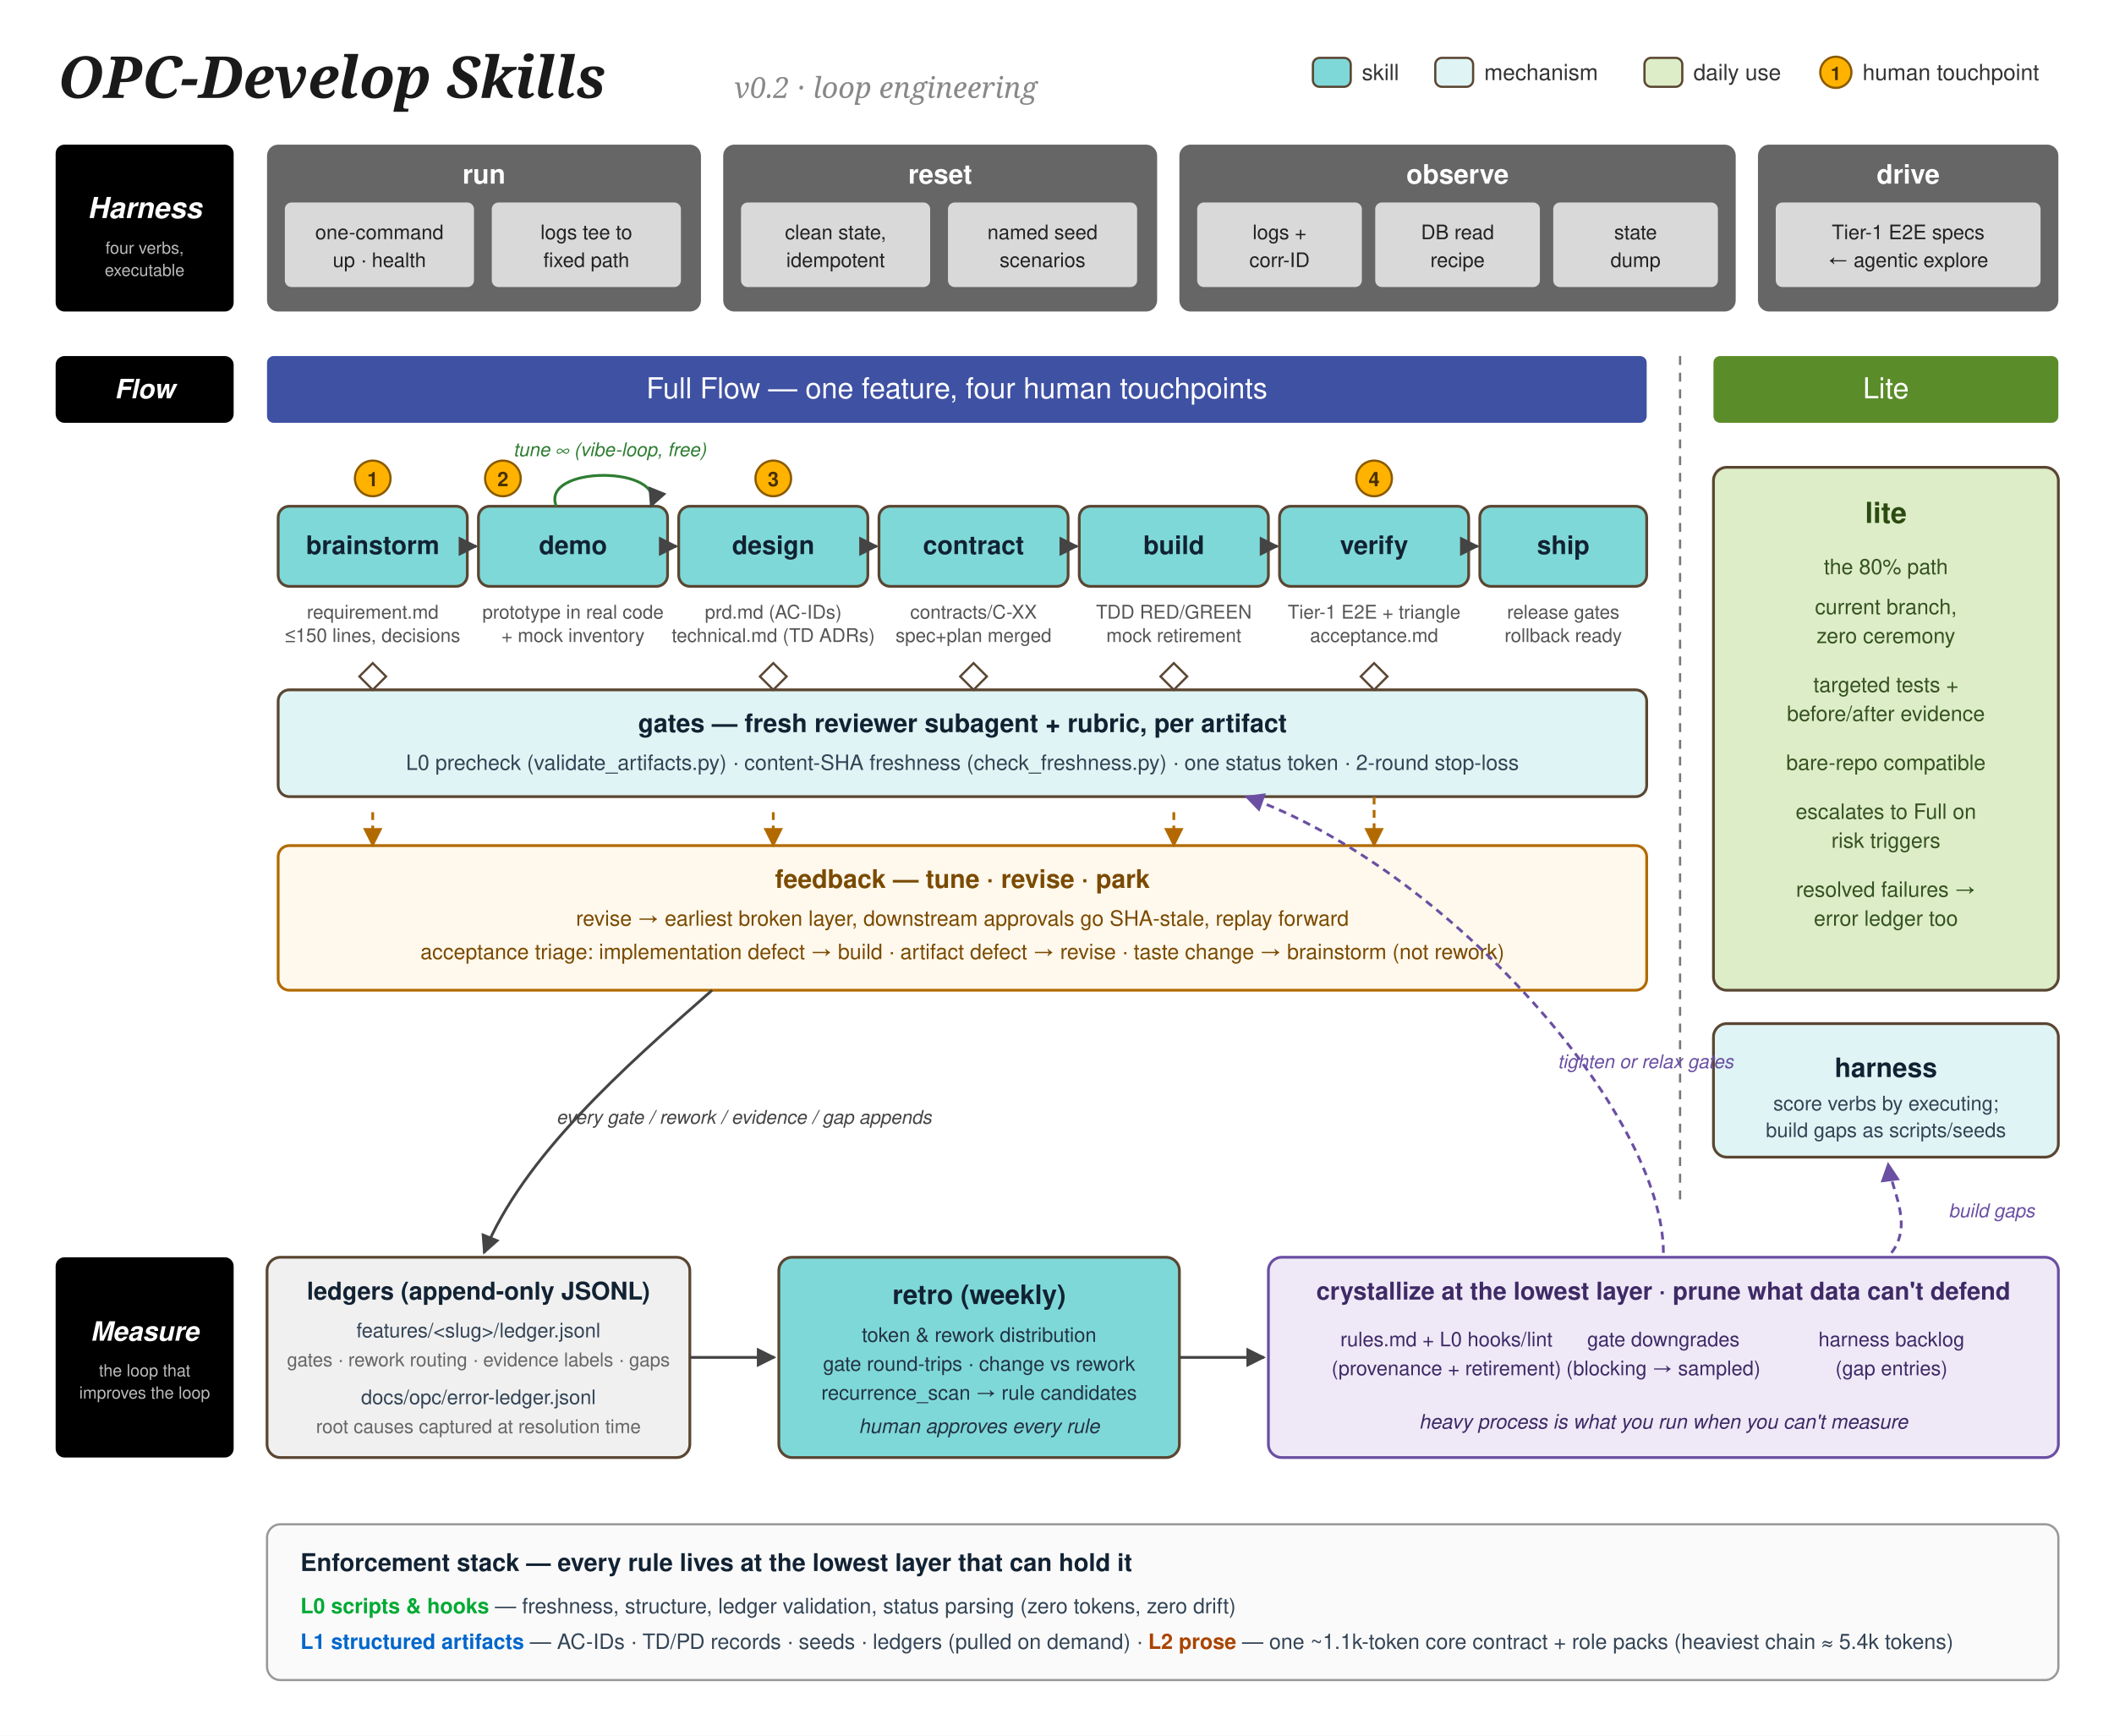
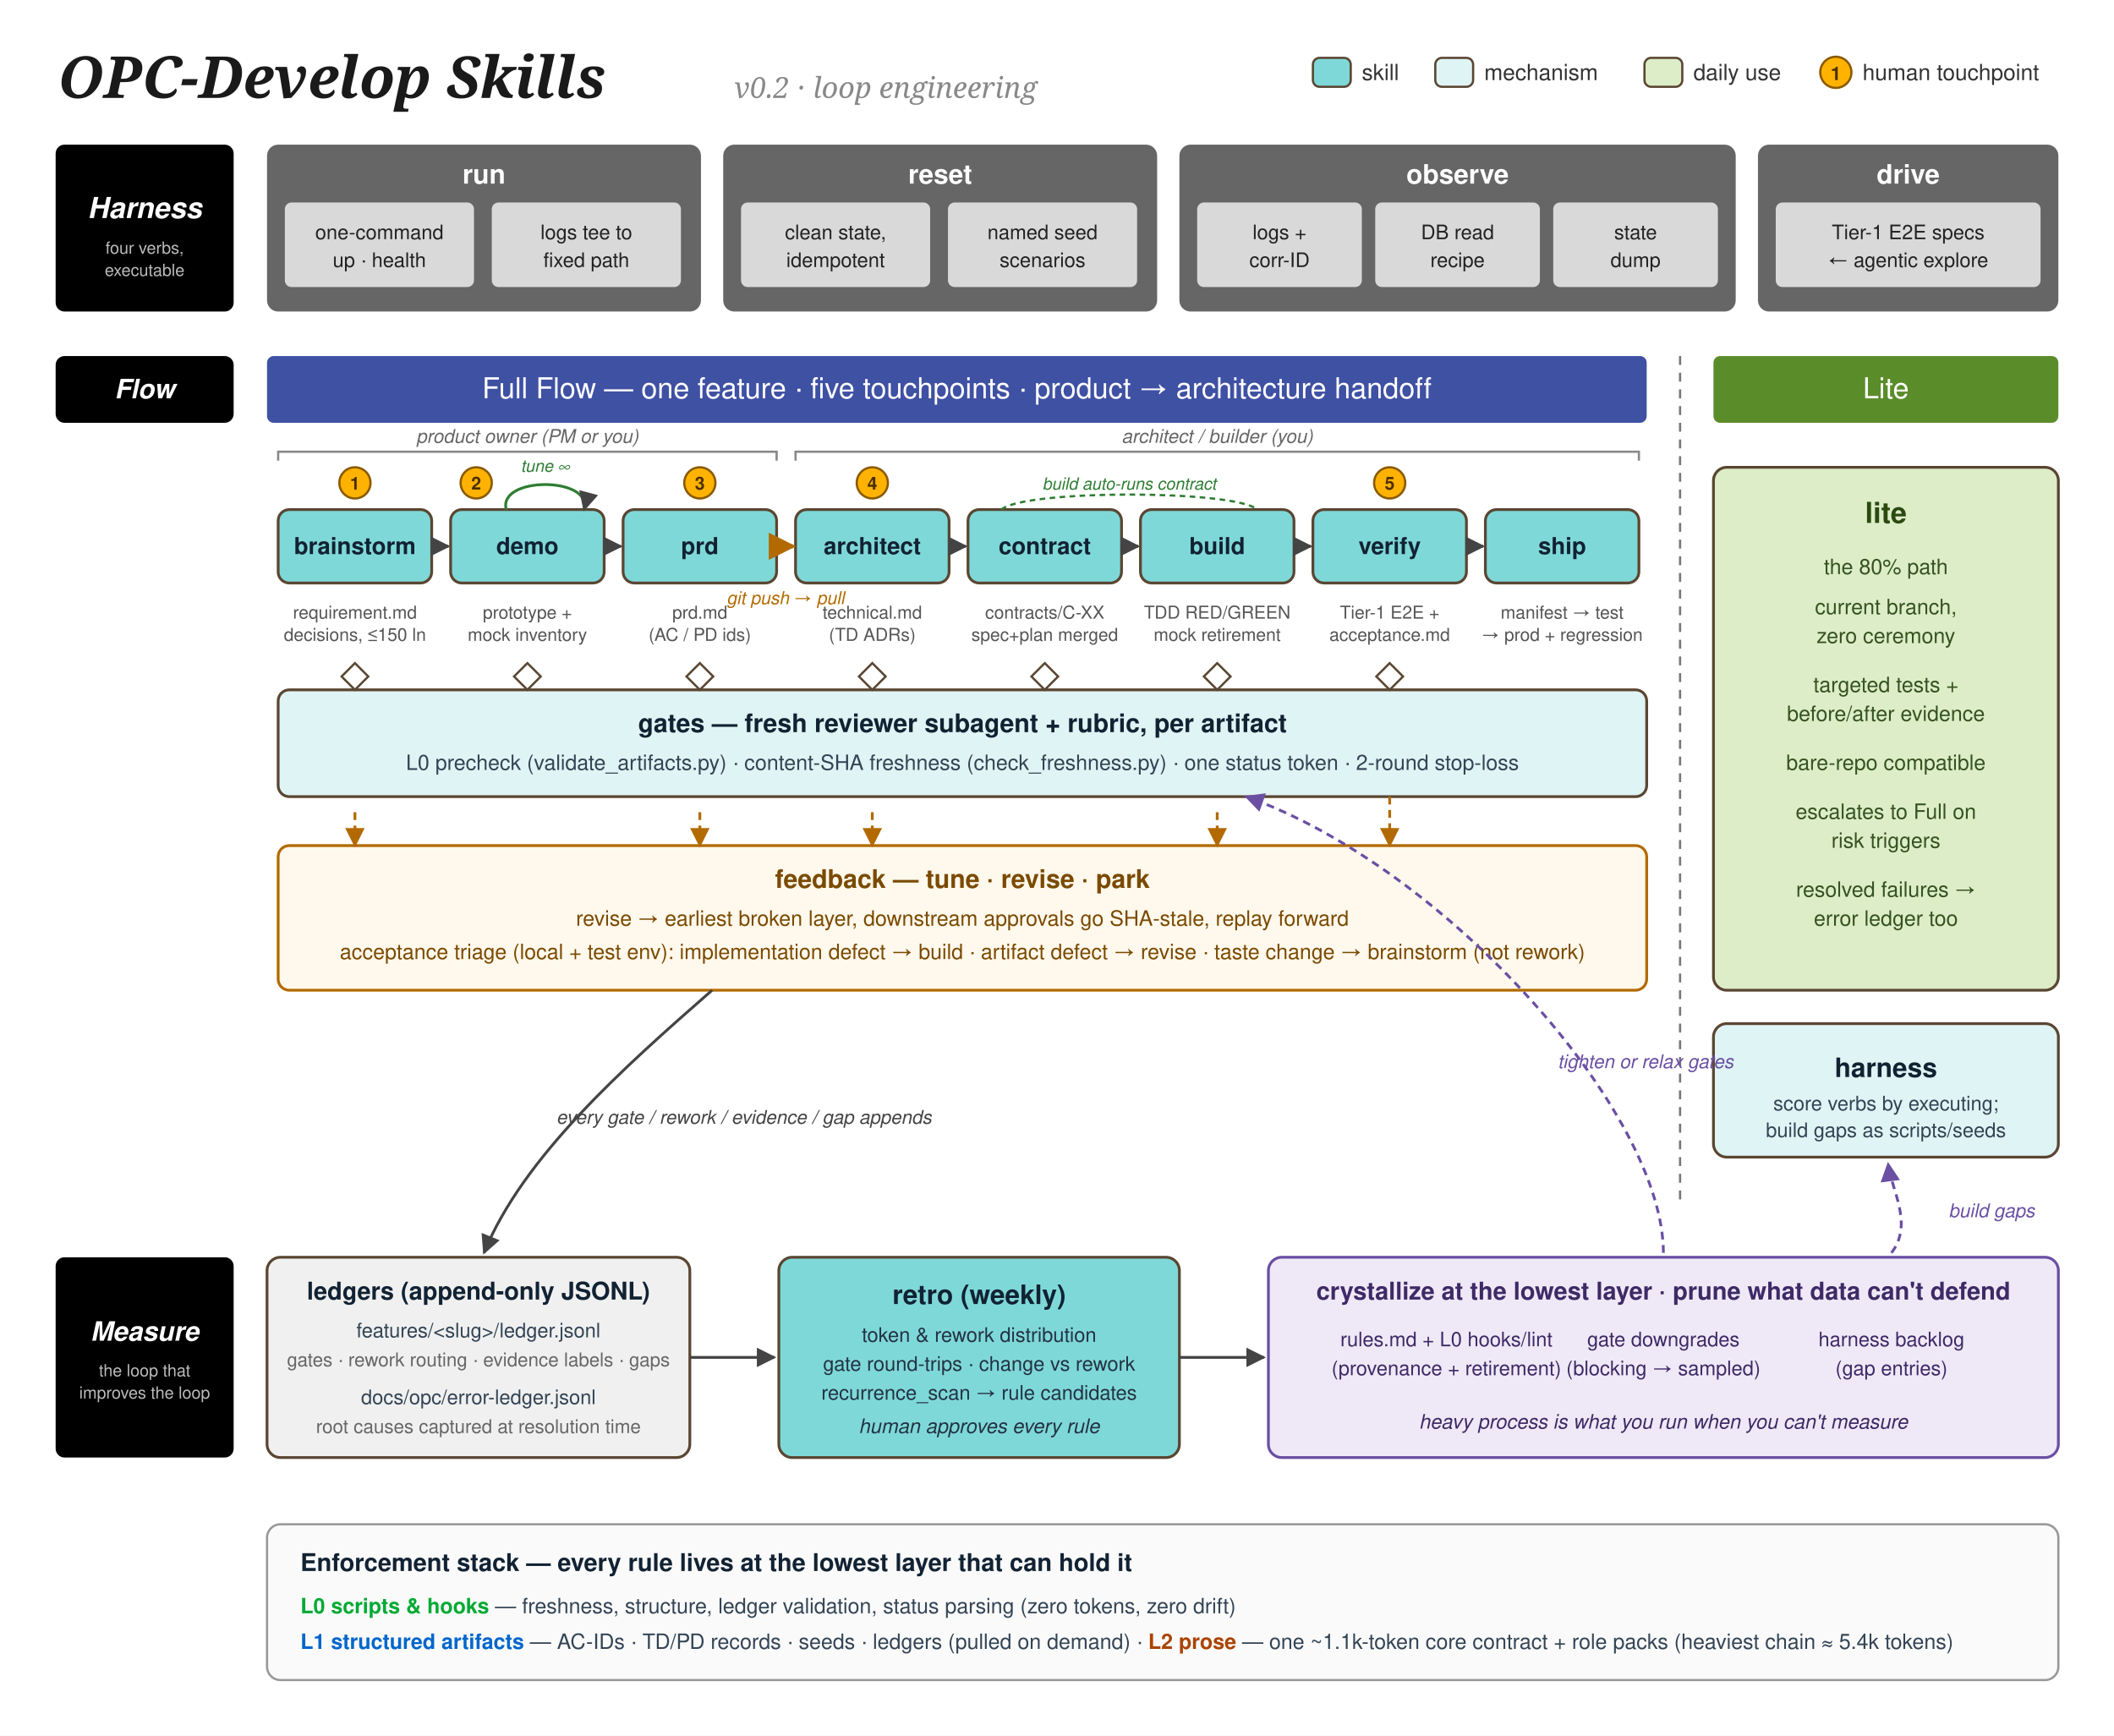
<svg xmlns="http://www.w3.org/2000/svg" width="1900" height="1560" viewBox="0 0 1900 1560" font-family="Helvetica, Arial, sans-serif">
  <defs>
    <marker id="arrow" viewBox="0 0 10 10" refX="9" refY="5" markerWidth="7" markerHeight="7" orient="auto-start-reverse">
      <path d="M 0 0 L 10 5 L 0 10 z" fill="#444" />
    </marker>
    <marker id="arrowAmber" viewBox="0 0 10 10" refX="9" refY="5" markerWidth="7" markerHeight="7" orient="auto-start-reverse">
      <path d="M 0 0 L 10 5 L 0 10 z" fill="#b26a00" />
    </marker>
    <marker id="arrowPurple" viewBox="0 0 10 10" refX="9" refY="5" markerWidth="7" markerHeight="7" orient="auto-start-reverse">
      <path d="M 0 0 L 10 5 L 0 10 z" fill="#6a4fa3" />
    </marker>
  </defs>
  <rect width="1900" height="1560" fill="#ffffff" />
  <text x="52" y="88" font-family="Georgia, serif" font-size="52" font-style="italic" font-weight="bold" fill="#1a1a1a">OPC-Develop Skills</text>
  <text x="660" y="88" font-family="Georgia, serif" font-size="26" font-style="italic" fill="#888">v0.2 · loop engineering</text>
  <g font-size="20" fill="#333">
    <rect x="1180" y="52" width="34" height="26" rx="6" fill="#7fd8d8" stroke="#5a4632" stroke-width="2" />
    <text x="1224" y="72">skill</text>
    <rect x="1290" y="52" width="34" height="26" rx="6" fill="#dff4f4" stroke="#5a4632" stroke-width="2" />
    <text x="1334" y="72">mechanism</text>
    <rect x="1478" y="52" width="34" height="26" rx="6" fill="#dcedc8" stroke="#5a4632" stroke-width="2" />
    <text x="1522" y="72">daily use</text>
    <circle cx="1650" cy="65" r="14" fill="#ffb300" stroke="#8a5a00" stroke-width="2" />
    <text x="1650" y="72" text-anchor="middle" font-size="17" font-weight="bold" fill="#4a3000">1</text>
    <text x="1674" y="72">human touchpoint</text>
  </g>
  <rect x="50" y="130" width="160" height="150" rx="8" fill="#000" />
  <text x="130" y="196" text-anchor="middle" font-size="26" font-style="italic" font-weight="bold" fill="#fff">Harness</text>
  <text x="130" y="228" text-anchor="middle" font-size="15" fill="#bbb">four verbs,</text>
  <text x="130" y="248" text-anchor="middle" font-size="15" fill="#bbb">executable</text>
  <g>
    <rect x="240" y="130" width="390" height="150" rx="10" fill="#666" />
    <text x="435" y="165" text-anchor="middle" font-size="24" font-weight="bold" fill="#fff">run</text>
    <rect x="256" y="182" width="170" height="76" rx="6" fill="#d9d9d9" />
    <text x="341" y="215" text-anchor="middle" font-size="18" fill="#222">one-command</text>
    <text x="341" y="240" text-anchor="middle" font-size="18" fill="#222">up · health</text>
    <rect x="442" y="182" width="170" height="76" rx="6" fill="#d9d9d9" />
    <text x="527" y="215" text-anchor="middle" font-size="18" fill="#222">logs tee to</text>
    <text x="527" y="240" text-anchor="middle" font-size="18" fill="#222">fixed path</text>
    <rect x="650" y="130" width="390" height="150" rx="10" fill="#666" />
    <text x="845" y="165" text-anchor="middle" font-size="24" font-weight="bold" fill="#fff">reset</text>
    <rect x="666" y="182" width="170" height="76" rx="6" fill="#d9d9d9" />
    <text x="751" y="215" text-anchor="middle" font-size="18" fill="#222">clean state,</text>
    <text x="751" y="240" text-anchor="middle" font-size="18" fill="#222">idempotent</text>
    <rect x="852" y="182" width="170" height="76" rx="6" fill="#d9d9d9" />
    <text x="937" y="215" text-anchor="middle" font-size="18" fill="#222">named seed</text>
    <text x="937" y="240" text-anchor="middle" font-size="18" fill="#222">scenarios</text>
    <rect x="1060" y="130" width="500" height="150" rx="10" fill="#666" />
    <text x="1310" y="165" text-anchor="middle" font-size="24" font-weight="bold" fill="#fff">observe</text>
    <rect x="1076" y="182" width="148" height="76" rx="6" fill="#d9d9d9" />
    <text x="1150" y="215" text-anchor="middle" font-size="18" fill="#222">logs +</text>
    <text x="1150" y="240" text-anchor="middle" font-size="18" fill="#222">corr-ID</text>
    <rect x="1236" y="182" width="148" height="76" rx="6" fill="#d9d9d9" />
    <text x="1310" y="215" text-anchor="middle" font-size="18" fill="#222">DB read</text>
    <text x="1310" y="240" text-anchor="middle" font-size="18" fill="#222">recipe</text>
    <rect x="1396" y="182" width="148" height="76" rx="6" fill="#d9d9d9" />
    <text x="1470" y="215" text-anchor="middle" font-size="18" fill="#222">state</text>
    <text x="1470" y="240" text-anchor="middle" font-size="18" fill="#222">dump</text>
    <rect x="1580" y="130" width="270" height="150" rx="10" fill="#666" />
    <text x="1715" y="165" text-anchor="middle" font-size="24" font-weight="bold" fill="#fff">drive</text>
    <rect x="1596" y="182" width="238" height="76" rx="6" fill="#d9d9d9" />
    <text x="1715" y="215" text-anchor="middle" font-size="18" fill="#222">Tier-1 E2E specs</text>
    <text x="1715" y="240" text-anchor="middle" font-size="18" fill="#222">← agentic explore</text>
  </g>
  <rect x="50" y="320" width="160" height="60" rx="8" fill="#000" />
  <text x="130" y="358" text-anchor="middle" font-size="24" font-style="italic" font-weight="bold" fill="#fff">Flow</text>
  <rect x="240" y="320" width="1240" height="60" rx="6" fill="#3f51a3" />
-   <text x="860" y="358" text-anchor="middle" font-size="26" fill="#fff">Full Flow — one feature, four human touchpoints</text>
+   <text x="860" y="358" text-anchor="middle" font-size="26" fill="#fff">Full Flow — one feature · five touchpoints · product → architecture handoff</text>
  <line x1="1510" y1="320" x2="1510" y2="1080" stroke="#777" stroke-width="2" stroke-dasharray="8,7" />
  <rect x="1540" y="320" width="310" height="60" rx="6" fill="#5b8c2a" />
  <text x="1695" y="358" text-anchor="middle" font-size="26" fill="#fff">Lite</text>
-   <g font-size="23" font-weight="bold" fill="#123">
-     <circle cx="335" cy="430" r="16" fill="#ffb300" stroke="#8a5a00" stroke-width="2" />
-     <text x="335" y="437" text-anchor="middle" font-size="18" fill="#4a3000">1</text>
-     <rect x="250" y="455" width="170" height="72" rx="10" fill="#7fd8d8" stroke="#5a4632" stroke-width="2.5" />
-     <text x="335" y="498" text-anchor="middle">brainstorm</text>
-     <circle cx="452" cy="430" r="16" fill="#ffb300" stroke="#8a5a00" stroke-width="2" />
-     <text x="452" y="437" text-anchor="middle" font-size="18" fill="#4a3000">2</text>
-     <rect x="430" y="455" width="170" height="72" rx="10" fill="#7fd8d8" stroke="#5a4632" stroke-width="2.5" />
-     <text x="515" y="498" text-anchor="middle">demo</text>
-     <circle cx="695" cy="430" r="16" fill="#ffb300" stroke="#8a5a00" stroke-width="2" />
-     <text x="695" y="437" text-anchor="middle" font-size="18" fill="#4a3000">3</text>
-     <rect x="610" y="455" width="170" height="72" rx="10" fill="#7fd8d8" stroke="#5a4632" stroke-width="2.5" />
-     <text x="695" y="498" text-anchor="middle">design</text>
-     <rect x="790" y="455" width="170" height="72" rx="10" fill="#7fd8d8" stroke="#5a4632" stroke-width="2.5" />
-     <text x="875" y="498" text-anchor="middle">contract</text>
-     <rect x="970" y="455" width="170" height="72" rx="10" fill="#7fd8d8" stroke="#5a4632" stroke-width="2.5" />
-     <text x="1055" y="498" text-anchor="middle">build</text>
-     <circle cx="1235" cy="430" r="16" fill="#ffb300" stroke="#8a5a00" stroke-width="2" />
-     <text x="1235" y="437" text-anchor="middle" font-size="18" fill="#4a3000">4</text>
-     <rect x="1150" y="455" width="170" height="72" rx="10" fill="#7fd8d8" stroke="#5a4632" stroke-width="2.5" />
-     <text x="1235" y="498" text-anchor="middle">verify</text>
-     <rect x="1330" y="455" width="150" height="72" rx="10" fill="#7fd8d8" stroke="#5a4632" stroke-width="2.5" />
-     <text x="1405" y="498" text-anchor="middle">ship</text>
+   <g stroke="#888" stroke-width="2" fill="none">
+     <path d="M 250 414 L 250 406 L 698 406 L 698 414" />
+     <path d="M 715 414 L 715 406 L 1473 406 L 1473 414" />
+   </g>
+   <text x="474" y="398" text-anchor="middle" font-size="17" font-style="italic" fill="#666">product owner (PM or you)</text>
+   <text x="1094" y="398" text-anchor="middle" font-size="17" font-style="italic" fill="#666">architect / builder (you)</text>
+   <g font-size="21" font-weight="bold" fill="#123">
+     <circle cx="319" cy="434" r="14" fill="#ffb300" stroke="#8a5a00" stroke-width="2" />
+     <text x="319" y="440" text-anchor="middle" font-size="16" fill="#4a3000">1</text>
+     <rect x="250" y="458" width="138" height="66" rx="10" fill="#7fd8d8" stroke="#5a4632" stroke-width="2.5" />
+     <text x="319" y="498" text-anchor="middle">brainstorm</text>
+     <circle cx="428" cy="434" r="14" fill="#ffb300" stroke="#8a5a00" stroke-width="2" />
+     <text x="428" y="440" text-anchor="middle" font-size="16" fill="#4a3000">2</text>
+     <rect x="405" y="458" width="138" height="66" rx="10" fill="#7fd8d8" stroke="#5a4632" stroke-width="2.5" />
+     <text x="474" y="498" text-anchor="middle">demo</text>
+     <circle cx="629" cy="434" r="14" fill="#ffb300" stroke="#8a5a00" stroke-width="2" />
+     <text x="629" y="440" text-anchor="middle" font-size="16" fill="#4a3000">3</text>
+     <rect x="560" y="458" width="138" height="66" rx="10" fill="#7fd8d8" stroke="#5a4632" stroke-width="2.5" />
+     <text x="629" y="498" text-anchor="middle">prd</text>
+     <circle cx="784" cy="434" r="14" fill="#ffb300" stroke="#8a5a00" stroke-width="2" />
+     <text x="784" y="440" text-anchor="middle" font-size="16" fill="#4a3000">4</text>
+     <rect x="715" y="458" width="138" height="66" rx="10" fill="#7fd8d8" stroke="#5a4632" stroke-width="2.5" />
+     <text x="784" y="498" text-anchor="middle">architect</text>
+     <rect x="870" y="458" width="138" height="66" rx="10" fill="#7fd8d8" stroke="#5a4632" stroke-width="2.5" />
+     <text x="939" y="498" text-anchor="middle">contract</text>
+     <rect x="1025" y="458" width="138" height="66" rx="10" fill="#7fd8d8" stroke="#5a4632" stroke-width="2.5" />
+     <text x="1094" y="498" text-anchor="middle">build</text>
+     <circle cx="1249" cy="434" r="14" fill="#ffb300" stroke="#8a5a00" stroke-width="2" />
+     <text x="1249" y="440" text-anchor="middle" font-size="16" fill="#4a3000">5</text>
+     <rect x="1180" y="458" width="138" height="66" rx="10" fill="#7fd8d8" stroke="#5a4632" stroke-width="2.5" />
+     <text x="1249" y="498" text-anchor="middle">verify</text>
+     <rect x="1335" y="458" width="138" height="66" rx="10" fill="#7fd8d8" stroke="#5a4632" stroke-width="2.5" />
+     <text x="1404" y="498" text-anchor="middle">ship</text>
  </g>
  <g stroke="#444" stroke-width="2.5" fill="none">
-     <line x1="420" y1="491" x2="428" y2="491" marker-end="url(#arrow)" />
-     <line x1="600" y1="491" x2="608" y2="491" marker-end="url(#arrow)" />
-     <line x1="780" y1="491" x2="788" y2="491" marker-end="url(#arrow)" />
-     <line x1="960" y1="491" x2="968" y2="491" marker-end="url(#arrow)" />
-     <line x1="1140" y1="491" x2="1148" y2="491" marker-end="url(#arrow)" />
-     <line x1="1320" y1="491" x2="1328" y2="491" marker-end="url(#arrow)" />
-   </g>
-   <path d="M 500 455 C 485 418, 600 418, 585 455" stroke="#2e7d32" stroke-width="2.5" fill="none" marker-end="url(#arrow)" />
-   <text x="548" y="410" text-anchor="middle" font-size="17" fill="#2e7d32" font-style="italic">tune ∞ (vibe-loop, free)</text>
-   <g font-size="17" fill="#555" text-anchor="middle">
-     <text x="335" y="556">requirement.md</text>
-     <text x="335" y="577">≤150 lines, decisions</text>
-     <text x="515" y="556">prototype in real code</text>
-     <text x="515" y="577">+ mock inventory</text>
-     <text x="695" y="556">prd.md (AC-IDs)</text>
-     <text x="695" y="577">technical.md (TD ADRs)</text>
-     <text x="875" y="556">contracts/C-XX</text>
-     <text x="875" y="577">spec+plan merged</text>
-     <text x="1055" y="556">TDD RED/GREEN</text>
-     <text x="1055" y="577">mock retirement</text>
-     <text x="1235" y="556">Tier-1 E2E + triangle</text>
-     <text x="1235" y="577">acceptance.md</text>
-     <text x="1405" y="556">release gates</text>
-     <text x="1405" y="577">rollback ready</text>
+     <line x1="388" y1="491" x2="403" y2="491" marker-end="url(#arrow)" />
+     <line x1="543" y1="491" x2="558" y2="491" marker-end="url(#arrow)" />
+     <line x1="1008" y1="491" x2="1023" y2="491" marker-end="url(#arrow)" />
+     <line x1="1163" y1="491" x2="1178" y2="491" marker-end="url(#arrow)" />
+     <line x1="1318" y1="491" x2="1333" y2="491" marker-end="url(#arrow)" />
+   </g>
+   <line x1="698" y1="491" x2="713" y2="491" stroke="#b26a00" stroke-width="3.5" marker-end="url(#arrowAmber)" />
+   <text x="706" y="543" text-anchor="middle" font-size="16" font-style="italic" fill="#b26a00">git push → pull</text>
+   <line x1="853" y1="491" x2="868" y2="491" stroke="#444" stroke-width="2.5" marker-end="url(#arrow)" />
+   <path d="M 900 458 C 920 440, 1110 440, 1130 458" stroke="#2e7d32" stroke-width="2" fill="none" stroke-dasharray="5,4" />
+   <text x="1015" y="440" text-anchor="middle" font-size="15" font-style="italic" fill="#2e7d32">build auto-runs contract</text>
+   <path d="M 455 458 C 447 428, 533 428, 525 458" stroke="#2e7d32" stroke-width="2.5" fill="none" marker-end="url(#arrow)" />
+   <text x="490" y="424" text-anchor="middle" font-size="15" fill="#2e7d32" font-style="italic">tune ∞</text>
+   <g font-size="16" fill="#555" text-anchor="middle">
+     <text x="319" y="556">requirement.md</text>
+     <text x="319" y="576">decisions, ≤150 ln</text>
+     <text x="474" y="556">prototype +</text>
+     <text x="474" y="576">mock inventory</text>
+     <text x="629" y="556">prd.md</text>
+     <text x="629" y="576">(AC / PD ids)</text>
+     <text x="784" y="556">technical.md</text>
+     <text x="784" y="576">(TD ADRs)</text>
+     <text x="939" y="556">contracts/C-XX</text>
+     <text x="939" y="576">spec+plan merged</text>
+     <text x="1094" y="556">TDD RED/GREEN</text>
+     <text x="1094" y="576">mock retirement</text>
+     <text x="1249" y="556">Tier-1 E2E +</text>
+     <text x="1249" y="576">acceptance.md</text>
+     <text x="1404" y="556">manifest → test</text>
+     <text x="1404" y="576">→ prod + regression</text>
  </g>
  <rect x="250" y="620" width="1230" height="96" rx="10" fill="#dff4f4" stroke="#5a4632" stroke-width="2.5" />
  <text x="865" y="658" text-anchor="middle" font-size="23" font-weight="bold" fill="#123">gates — fresh reviewer subagent + rubric, per artifact</text>
  <text x="865" y="692" text-anchor="middle" font-size="19" fill="#345">L0 precheck (validate_artifacts.py) · content-SHA freshness (check_freshness.py) · one status token · 2-round stop-loss</text>
  <g fill="#fff" stroke="#5a4632" stroke-width="2">
-     <path d="M 335 596 l 12 12 l -12 12 l -12 -12 z" />
-     <path d="M 695 596 l 12 12 l -12 12 l -12 -12 z" />
-     <path d="M 875 596 l 12 12 l -12 12 l -12 -12 z" />
-     <path d="M 1055 596 l 12 12 l -12 12 l -12 -12 z" />
-     <path d="M 1235 596 l 12 12 l -12 12 l -12 -12 z" />
+     <path d="M 319 596 l 12 12 l -12 12 l -12 -12 z" />
+     <path d="M 474 596 l 12 12 l -12 12 l -12 -12 z" />
+     <path d="M 629 596 l 12 12 l -12 12 l -12 -12 z" />
+     <path d="M 784 596 l 12 12 l -12 12 l -12 -12 z" />
+     <path d="M 939 596 l 12 12 l -12 12 l -12 -12 z" />
+     <path d="M 1094 596 l 12 12 l -12 12 l -12 -12 z" />
+     <path d="M 1249 596 l 12 12 l -12 12 l -12 -12 z" />
  </g>
  <rect x="250" y="760" width="1230" height="130" rx="10" fill="#fff8ec" stroke="#b26a00" stroke-width="2.5" />
  <text x="865" y="798" text-anchor="middle" font-size="23" font-weight="bold" fill="#7a4a00">feedback — tune · revise · park</text>
  <text x="865" y="832" text-anchor="middle" font-size="19" fill="#7a4a00">revise → earliest broken layer, downstream approvals go SHA-stale, replay forward</text>
-   <text x="865" y="862" text-anchor="middle" font-size="19" fill="#7a4a00">acceptance triage: implementation defect → build · artifact defect → revise · taste change → brainstorm (not rework)</text>
+   <text x="865" y="862" text-anchor="middle" font-size="19" fill="#7a4a00">acceptance triage (local + test env): implementation defect → build · artifact defect → revise · taste change → brainstorm (not rework)</text>
  <g stroke="#b26a00" stroke-width="2.5" fill="none" stroke-dasharray="7,5">
-     <path d="M 1235 760 C 1235 740, 1235 730, 1235 716" marker-end="url(#arrowAmber)" transform="rotate(180 1235 738)" />
-     <path d="M 335 760 C 335 745, 335 740, 335 730" marker-end="url(#arrowAmber)" transform="rotate(180 335 745)" />
-     <path d="M 695 760 C 695 745, 695 740, 695 730" marker-end="url(#arrowAmber)" transform="rotate(180 695 745)" />
-     <path d="M 1055 760 C 1055 745, 1055 740, 1055 730" marker-end="url(#arrowAmber)" transform="rotate(180 1055 745)" />
+     <path d="M 1249 760 C 1249 740, 1249 730, 1249 716" marker-end="url(#arrowAmber)" transform="rotate(180 1249 738)" />
+     <path d="M 319 760 C 319 745, 319 740, 319 730" marker-end="url(#arrowAmber)" transform="rotate(180 319 745)" />
+     <path d="M 629 760 C 629 745, 629 740, 629 730" marker-end="url(#arrowAmber)" transform="rotate(180 629 745)" />
+     <path d="M 784 760 C 784 745, 784 740, 784 730" marker-end="url(#arrowAmber)" transform="rotate(180 784 745)" />
+     <path d="M 1094 760 C 1094 745, 1094 740, 1094 730" marker-end="url(#arrowAmber)" transform="rotate(180 1094 745)" />
  </g>
  <rect x="1540" y="420" width="310" height="470" rx="12" fill="#dcedc8" stroke="#5a4632" stroke-width="2.5" />
  <text x="1695" y="470" text-anchor="middle" font-size="26" font-weight="bold" fill="#2a4a10">lite</text>
  <g font-size="19" fill="#365220" text-anchor="middle">
    <text x="1695" y="516">the 80% path</text>
    <text x="1695" y="552">current branch,</text>
    <text x="1695" y="578">zero ceremony</text>
    <text x="1695" y="622">targeted tests +</text>
    <text x="1695" y="648">before/after evidence</text>
    <text x="1695" y="692">bare-repo compatible</text>
    <text x="1695" y="736">escalates to Full on</text>
    <text x="1695" y="762">risk triggers</text>
    <text x="1695" y="806">resolved failures →</text>
    <text x="1695" y="832">error ledger too</text>
  </g>
  <rect x="1540" y="920" width="310" height="120" rx="12" fill="#dff4f4" stroke="#5a4632" stroke-width="2.5" />
  <text x="1695" y="968" text-anchor="middle" font-size="24" font-weight="bold" fill="#123">harness</text>
  <text x="1695" y="998" text-anchor="middle" font-size="18" fill="#345">score verbs by executing;</text>
  <text x="1695" y="1022" text-anchor="middle" font-size="18" fill="#345">build gaps as scripts/seeds</text>
  <rect x="50" y="1130" width="160" height="180" rx="8" fill="#000" />
  <text x="130" y="1205" text-anchor="middle" font-size="24" font-style="italic" font-weight="bold" fill="#fff">Measure</text>
  <text x="130" y="1237" text-anchor="middle" font-size="15" fill="#bbb">the loop that</text>
  <text x="130" y="1257" text-anchor="middle" font-size="15" fill="#bbb">improves the loop</text>
  <rect x="240" y="1130" width="380" height="180" rx="12" fill="#f0f0f0" stroke="#5a4632" stroke-width="2.5" />
  <text x="430" y="1168" text-anchor="middle" font-size="22" font-weight="bold" fill="#123">ledgers (append-only JSONL)</text>
  <text x="430" y="1202" text-anchor="middle" font-size="18" fill="#345">features/&lt;slug&gt;/ledger.jsonl</text>
  <text x="430" y="1228" text-anchor="middle" font-size="17" fill="#666">gates · rework routing · evidence labels · gaps</text>
  <text x="430" y="1262" text-anchor="middle" font-size="18" fill="#345">docs/opc/error-ledger.jsonl</text>
  <text x="430" y="1288" text-anchor="middle" font-size="17" fill="#666">root causes captured at resolution time</text>
  <rect x="700" y="1130" width="360" height="180" rx="12" fill="#7fd8d8" stroke="#5a4632" stroke-width="2.5" />
  <text x="880" y="1172" text-anchor="middle" font-size="24" font-weight="bold" fill="#123">retro (weekly)</text>
  <text x="880" y="1206" text-anchor="middle" font-size="18" fill="#234">token &amp; rework distribution</text>
  <text x="880" y="1232" text-anchor="middle" font-size="18" fill="#234">gate round-trips · change vs rework</text>
  <text x="880" y="1258" text-anchor="middle" font-size="18" fill="#234">recurrence_scan → rule candidates</text>
  <text x="880" y="1288" text-anchor="middle" font-size="18" font-style="italic" fill="#234">human approves every rule</text>
  <rect x="1140" y="1130" width="710" height="180" rx="12" fill="#efe9f7" stroke="#6a4fa3" stroke-width="2.5" />
  <text x="1495" y="1168" text-anchor="middle" font-size="22" font-weight="bold" fill="#3d2a66">crystallize at the lowest layer · prune what data can't defend</text>
  <g font-size="18" fill="#3d2a66" text-anchor="middle">
    <text x="1300" y="1210">rules.md + L0 hooks/lint</text>
    <text x="1300" y="1236">(provenance + retirement)</text>
    <text x="1495" y="1210">gate downgrades</text>
    <text x="1495" y="1236">(blocking → sampled)</text>
    <text x="1700" y="1210">harness backlog</text>
    <text x="1700" y="1236">(gap entries)</text>
    <text x="1495" y="1284" font-style="italic">heavy process is what you run when you can't measure</text>
  </g>
  <g stroke="#444" stroke-width="2.5" fill="none">
    <path d="M 640 890 C 560 960, 470 1040, 435 1126" marker-end="url(#arrow)" />
    <line x1="620" y1="1220" x2="696" y2="1220" marker-end="url(#arrow)" />
    <line x1="1060" y1="1220" x2="1136" y2="1220" marker-end="url(#arrow)" />
  </g>
  <text x="500" y="1010" font-size="17" fill="#444" font-style="italic">every gate / rework / evidence / gap appends</text>
  <g stroke="#6a4fa3" stroke-width="2.5" fill="none" stroke-dasharray="7,5">
    <path d="M 1495 1126 C 1495 1000, 1300 780, 1120 716" marker-end="url(#arrowPurple)" />
    <path d="M 1700 1126 C 1720 1100, 1700 1070, 1697 1046" marker-end="url(#arrowPurple)" />
  </g>
  <text x="1400" y="960" font-size="17" fill="#6a4fa3" font-style="italic">tighten or relax gates</text>
  <text x="1790" y="1094" font-size="17" fill="#6a4fa3" font-style="italic" text-anchor="middle">build gaps</text>
  <rect x="240" y="1370" width="1610" height="140" rx="12" fill="#fafafa" stroke="#999" stroke-width="2" />
  <text x="270" y="1412" font-size="22" font-weight="bold" fill="#123">Enforcement stack — every rule lives at the lowest layer that can hold it</text>
  <g font-size="19" fill="#345">
    <text x="270" y="1450">
      <tspan font-weight="bold" fill="#0a3">L0 scripts &amp; hooks</tspan> — freshness, structure, ledger validation, status parsing (zero tokens, zero drift)</text>
    <text x="270" y="1482">
      <tspan font-weight="bold" fill="#06c">L1 structured artifacts</tspan> — AC-IDs · TD/PD records · seeds · ledgers (pulled on demand)   ·   <tspan font-weight="bold" fill="#a40">L2 prose</tspan> — one ~1.1k-token core contract + role packs (heaviest chain ≈ 5.4k tokens)</text>
  </g>
</svg>
